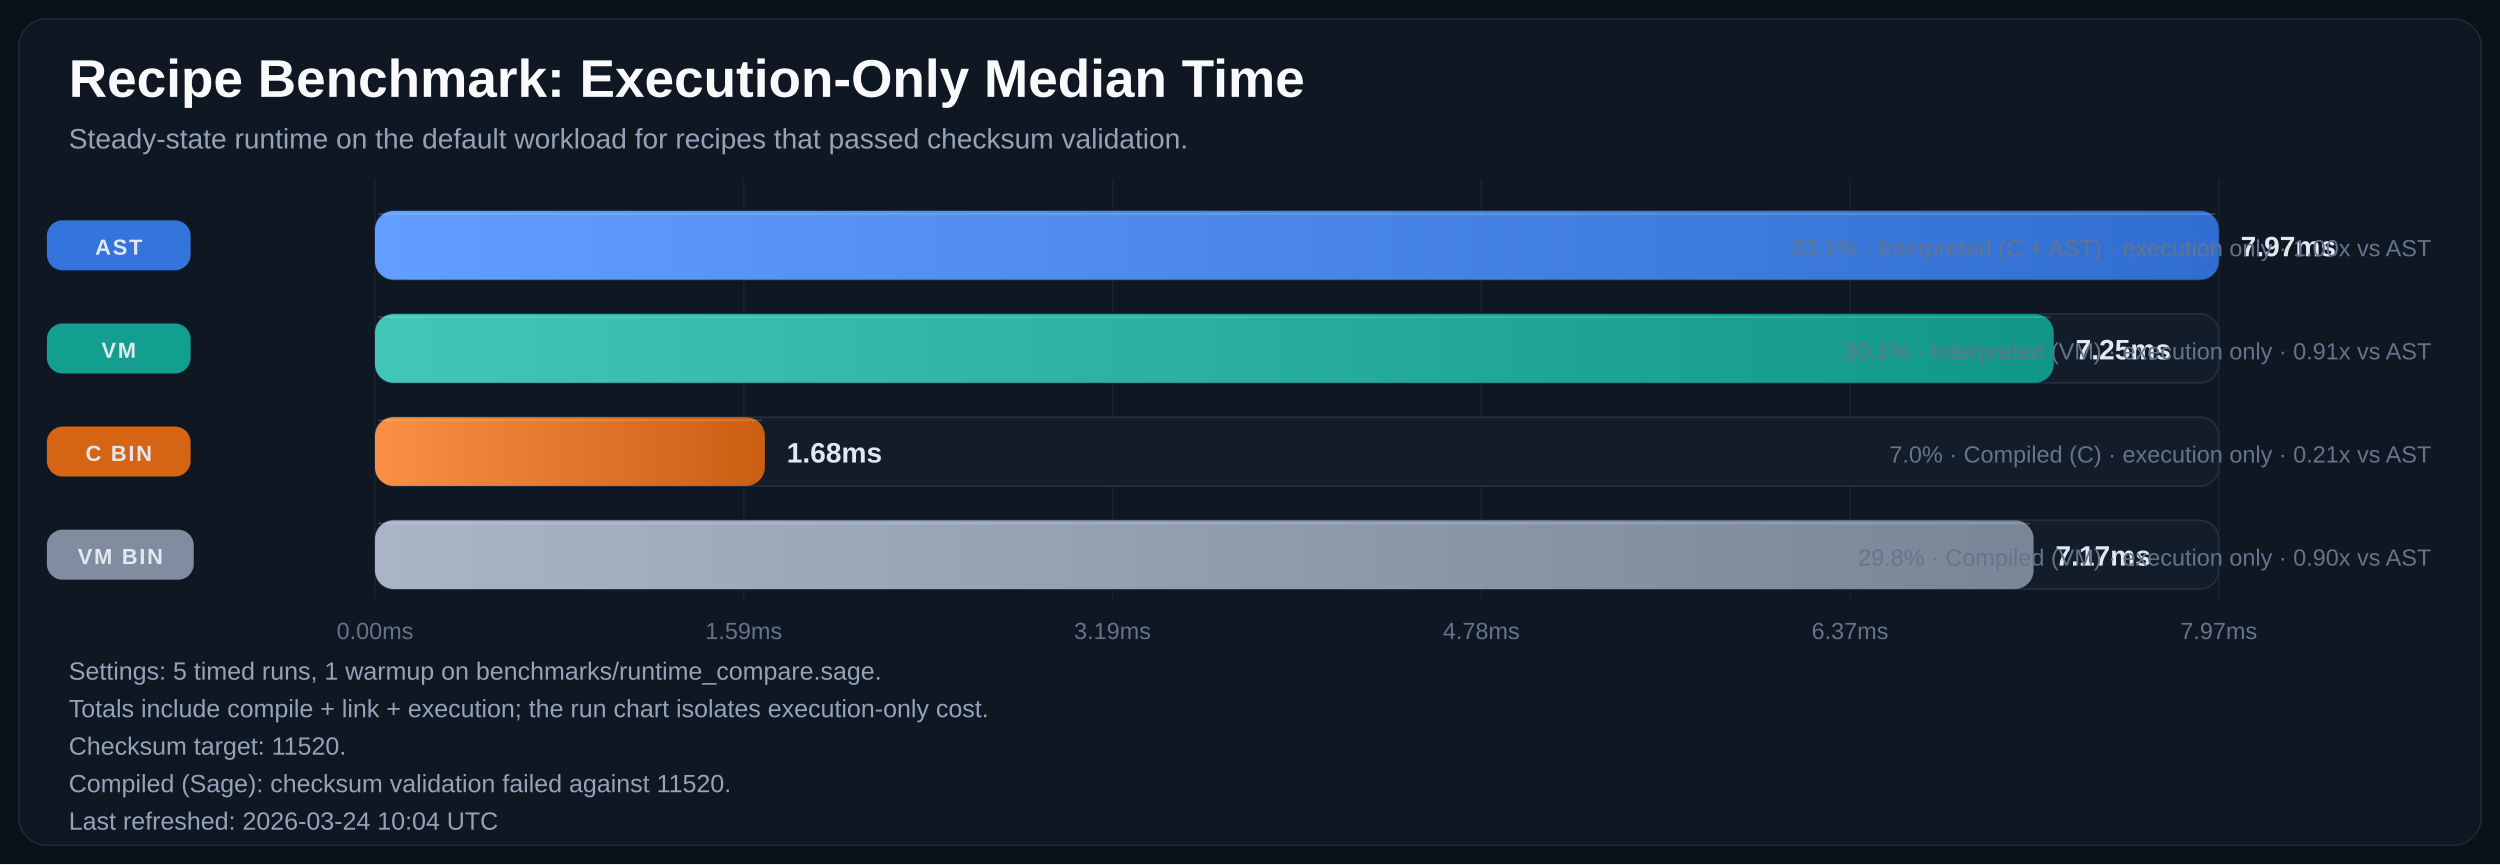
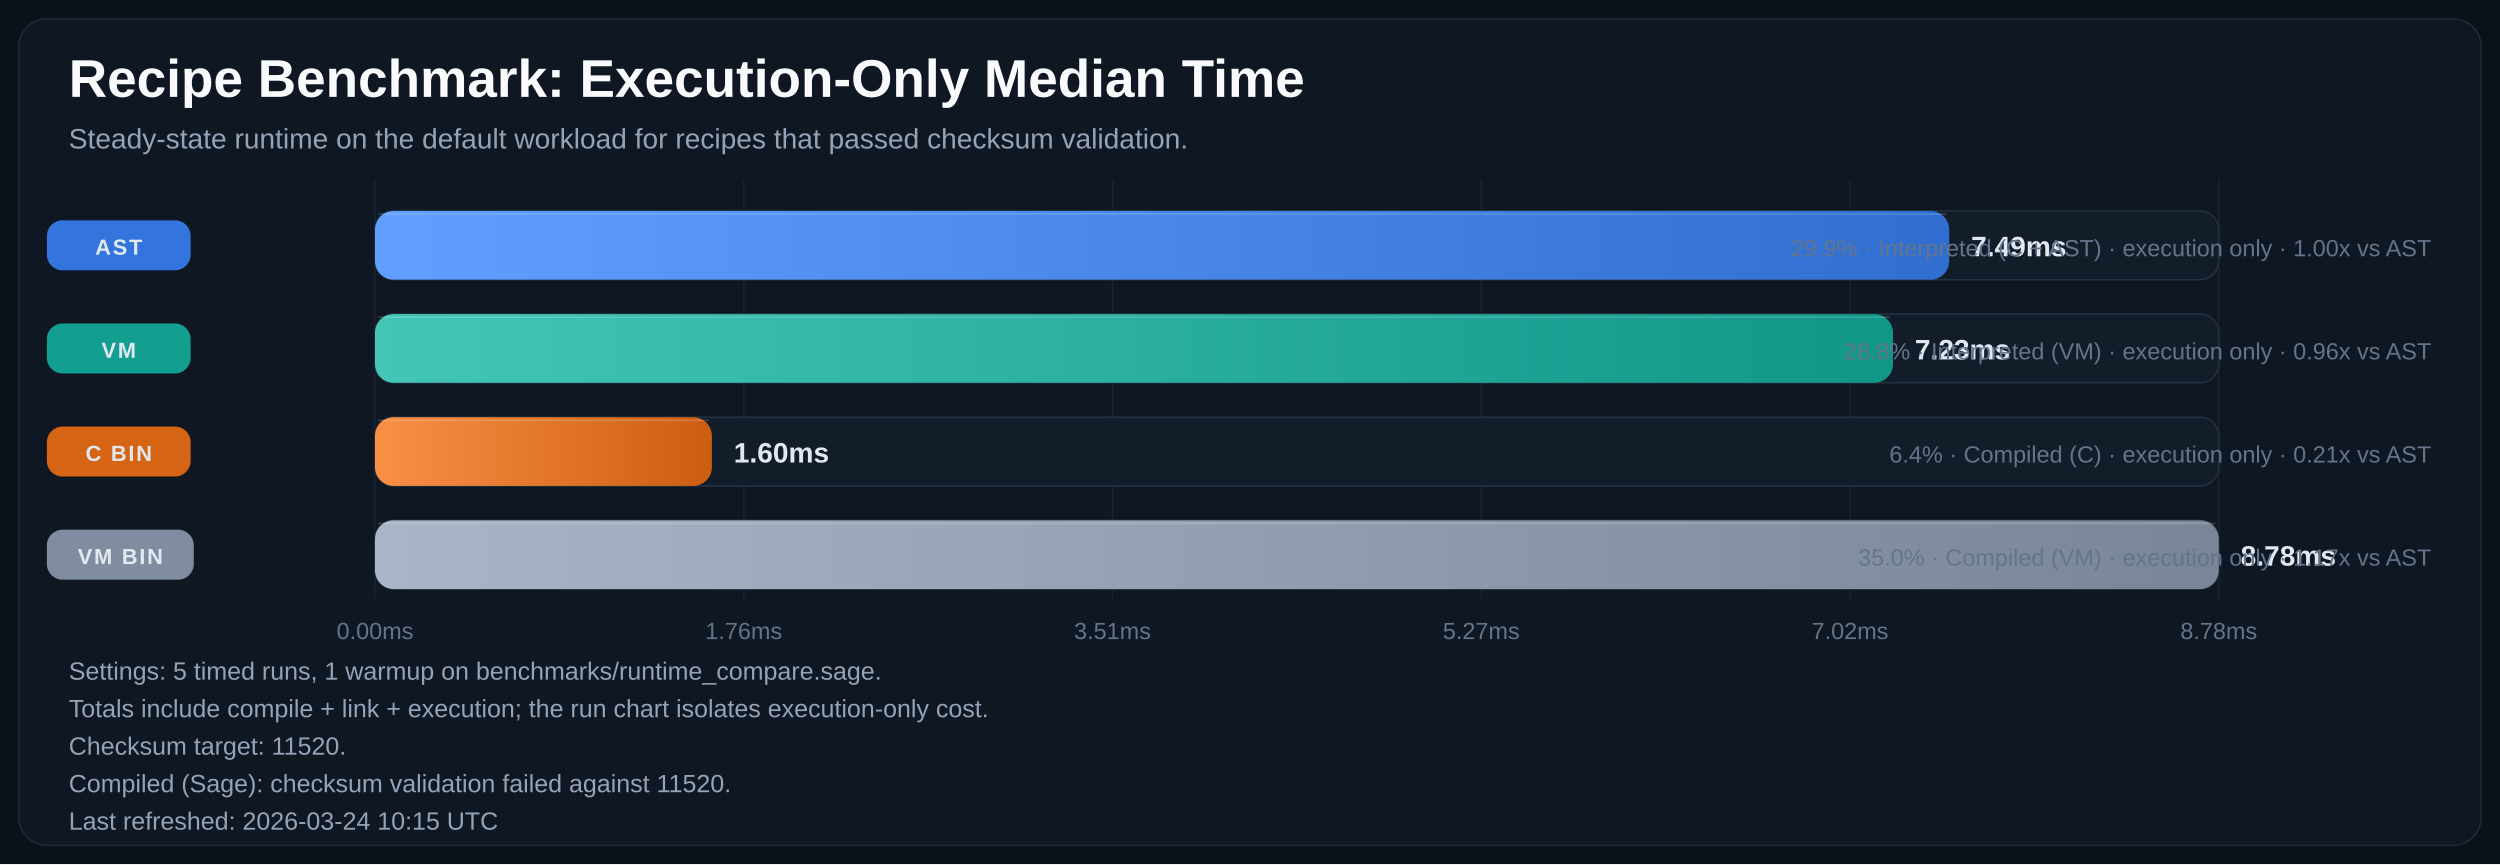
<svg xmlns="http://www.w3.org/2000/svg" width="1600" height="553" viewBox="0 0 1600 553" role="img" aria-labelledby="title desc">
  <defs>
    <linearGradient id="bar-gradient-0" x1="0%" y1="0%" x2="100%" y2="0%">
      <stop offset="0%" stop-color="#619EFF" />
      <stop offset="100%" stop-color="#306ED1" />
    </linearGradient>
    <linearGradient id="bar-gradient-1" x1="0%" y1="0%" x2="100%" y2="0%">
      <stop offset="0%" stop-color="#43C6B8" />
      <stop offset="100%" stop-color="#109788" />
    </linearGradient>
    <linearGradient id="bar-gradient-2" x1="0%" y1="0%" x2="100%" y2="0%">
      <stop offset="0%" stop-color="#FA8F45" />
      <stop offset="100%" stop-color="#CC5E12" />
    </linearGradient>
    <linearGradient id="bar-gradient-3" x1="0%" y1="0%" x2="100%" y2="0%">
      <stop offset="0%" stop-color="#A9B5C6" />
      <stop offset="100%" stop-color="#798697" />
    </linearGradient>
  </defs>
  <rect width="100%" height="100%" fill="#0B1118" />
  <rect x="12" y="12" width="1576" height="529" rx="18" fill="#0F1722" stroke="#1F2937" />
  <text x="44" y="62" fill="#F8FAFC" font-size="34" font-family="Segoe UI, Arial, sans-serif" font-weight="700">Recipe Benchmark: Execution-Only Median Time</text>
  <text x="44" y="95" fill="#94A3B8" font-size="18" font-family="Segoe UI, Arial, sans-serif">Steady-state runtime on the default workload for recipes that passed checksum validation.</text>
  <line x1="240.0" y1="115" x2="240.0" y2="383" stroke="#182231" stroke-width="1" />
  <text x="240.0" y="409" text-anchor="middle" fill="#64748B" font-size="15" font-family="Segoe UI, Arial, sans-serif">0.00ms</text>
  <line x1="476.0" y1="115" x2="476.0" y2="383" stroke="#182231" stroke-width="1" />
-   <text x="476.0" y="409" text-anchor="middle" fill="#64748B" font-size="15" font-family="Segoe UI, Arial, sans-serif">1.59ms</text>
+   <text x="476.0" y="409" text-anchor="middle" fill="#64748B" font-size="15" font-family="Segoe UI, Arial, sans-serif">1.76ms</text>
  <line x1="712.0" y1="115" x2="712.0" y2="383" stroke="#182231" stroke-width="1" />
-   <text x="712.0" y="409" text-anchor="middle" fill="#64748B" font-size="15" font-family="Segoe UI, Arial, sans-serif">3.19ms</text>
+   <text x="712.0" y="409" text-anchor="middle" fill="#64748B" font-size="15" font-family="Segoe UI, Arial, sans-serif">3.51ms</text>
  <line x1="948.0" y1="115" x2="948.0" y2="383" stroke="#182231" stroke-width="1" />
-   <text x="948.0" y="409" text-anchor="middle" fill="#64748B" font-size="15" font-family="Segoe UI, Arial, sans-serif">4.78ms</text>
+   <text x="948.0" y="409" text-anchor="middle" fill="#64748B" font-size="15" font-family="Segoe UI, Arial, sans-serif">5.27ms</text>
  <line x1="1184.0" y1="115" x2="1184.0" y2="383" stroke="#182231" stroke-width="1" />
-   <text x="1184.0" y="409" text-anchor="middle" fill="#64748B" font-size="15" font-family="Segoe UI, Arial, sans-serif">6.37ms</text>
+   <text x="1184.0" y="409" text-anchor="middle" fill="#64748B" font-size="15" font-family="Segoe UI, Arial, sans-serif">7.02ms</text>
  <line x1="1420.0" y1="115" x2="1420.0" y2="383" stroke="#182231" stroke-width="1" />
-   <text x="1420.0" y="409" text-anchor="middle" fill="#64748B" font-size="15" font-family="Segoe UI, Arial, sans-serif">7.97ms</text>
+   <text x="1420.0" y="409" text-anchor="middle" fill="#64748B" font-size="15" font-family="Segoe UI, Arial, sans-serif">8.78ms</text>
  <rect x="30" y="141.0" width="92" height="32" rx="10" fill="#3479E6" opacity="0.95" />
  <text x="76.0" y="163.0" text-anchor="middle" fill="#E2E8F0" font-size="14" font-family="Segoe UI, Arial, sans-serif" font-weight="700" letter-spacing="1.1">AST</text>
  <rect x="240" y="135" width="1180" height="44" rx="12" fill="#131D2A" stroke="#233041" />
-   <rect x="240" y="135" width="1180.0" height="44" rx="12" fill="url(#bar-gradient-0)" />
-   <line x1="242.0" y1="137.0" x2="1418.0" y2="137.0" stroke="#F8FAFC" stroke-opacity="0.18" />
-   <text x="1434.0" y="164.0" fill="#E2E8F0" font-size="18" font-family="Segoe UI, Arial, sans-serif" font-weight="700">7.97ms</text>
-   <text x="1556" y="164.0" text-anchor="end" fill="#64748B" font-size="15" font-family="Segoe UI, Arial, sans-serif">33.1% · Interpreted (C + AST) · execution only · 1.00x vs AST</text>
+   <rect x="240" y="135" width="1007.5" height="44" rx="12" fill="url(#bar-gradient-0)" />
+   <line x1="242.0" y1="137.0" x2="1245.5" y2="137.0" stroke="#F8FAFC" stroke-opacity="0.18" />
+   <text x="1261.5" y="164.0" fill="#E2E8F0" font-size="18" font-family="Segoe UI, Arial, sans-serif" font-weight="700">7.49ms</text>
+   <text x="1556" y="164.0" text-anchor="end" fill="#64748B" font-size="15" font-family="Segoe UI, Arial, sans-serif">29.9% · Interpreted (C + AST) · execution only · 1.00x vs AST</text>
  <rect x="30" y="207.0" width="92" height="32" rx="10" fill="#12A695" opacity="0.95" />
  <text x="76.0" y="229.0" text-anchor="middle" fill="#E2E8F0" font-size="14" font-family="Segoe UI, Arial, sans-serif" font-weight="700" letter-spacing="1.1">VM</text>
  <rect x="240" y="201" width="1180" height="44" rx="12" fill="#131D2A" stroke="#233041" />
-   <rect x="240" y="201" width="1074.4" height="44" rx="12" fill="url(#bar-gradient-1)" />
-   <line x1="242.0" y1="203.0" x2="1312.4" y2="203.0" stroke="#F8FAFC" stroke-opacity="0.18" />
-   <text x="1328.4" y="230.0" fill="#E2E8F0" font-size="18" font-family="Segoe UI, Arial, sans-serif" font-weight="700">7.25ms</text>
-   <text x="1556" y="230.0" text-anchor="end" fill="#64748B" font-size="15" font-family="Segoe UI, Arial, sans-serif">30.1% · Interpreted (VM) · execution only · 0.91x vs AST</text>
+   <rect x="240" y="201" width="971.5" height="44" rx="12" fill="url(#bar-gradient-1)" />
+   <line x1="242.0" y1="203.0" x2="1209.5" y2="203.0" stroke="#F8FAFC" stroke-opacity="0.18" />
+   <text x="1225.5" y="230.0" fill="#E2E8F0" font-size="18" font-family="Segoe UI, Arial, sans-serif" font-weight="700">7.23ms</text>
+   <text x="1556" y="230.0" text-anchor="end" fill="#64748B" font-size="15" font-family="Segoe UI, Arial, sans-serif">28.8% · Interpreted (VM) · execution only · 0.96x vs AST</text>
  <rect x="30" y="273.0" width="92" height="32" rx="10" fill="#E06814" opacity="0.95" />
  <text x="76.0" y="295.0" text-anchor="middle" fill="#E2E8F0" font-size="14" font-family="Segoe UI, Arial, sans-serif" font-weight="700" letter-spacing="1.1">C BIN</text>
  <rect x="240" y="267" width="1180" height="44" rx="12" fill="#131D2A" stroke="#233041" />
-   <rect x="240" y="267" width="249.5" height="44" rx="12" fill="url(#bar-gradient-2)" />
-   <line x1="242.0" y1="269.0" x2="487.5" y2="269.0" stroke="#F8FAFC" stroke-opacity="0.18" />
-   <text x="503.5" y="296.0" fill="#E2E8F0" font-size="18" font-family="Segoe UI, Arial, sans-serif" font-weight="700">1.68ms</text>
-   <text x="1556" y="296.0" text-anchor="end" fill="#64748B" font-size="15" font-family="Segoe UI, Arial, sans-serif">7.0% · Compiled (C) · execution only · 0.21x vs AST</text>
+   <rect x="240" y="267" width="215.6" height="44" rx="12" fill="url(#bar-gradient-2)" />
+   <line x1="242.0" y1="269.0" x2="453.6" y2="269.0" stroke="#F8FAFC" stroke-opacity="0.18" />
+   <text x="469.6" y="296.0" fill="#E2E8F0" font-size="18" font-family="Segoe UI, Arial, sans-serif" font-weight="700">1.60ms</text>
+   <text x="1556" y="296.0" text-anchor="end" fill="#64748B" font-size="15" font-family="Segoe UI, Arial, sans-serif">6.4% · Compiled (C) · execution only · 0.21x vs AST</text>
  <rect x="30" y="339.0" width="94" height="32" rx="10" fill="#8593A6" opacity="0.95" />
  <text x="77.0" y="361.0" text-anchor="middle" fill="#E2E8F0" font-size="14" font-family="Segoe UI, Arial, sans-serif" font-weight="700" letter-spacing="1.1">VM BIN</text>
  <rect x="240" y="333" width="1180" height="44" rx="12" fill="#131D2A" stroke="#233041" />
-   <rect x="240" y="333" width="1061.5" height="44" rx="12" fill="url(#bar-gradient-3)" />
-   <line x1="242.0" y1="335.0" x2="1299.5" y2="335.0" stroke="#F8FAFC" stroke-opacity="0.18" />
-   <text x="1315.5" y="362.0" fill="#E2E8F0" font-size="18" font-family="Segoe UI, Arial, sans-serif" font-weight="700">7.17ms</text>
-   <text x="1556" y="362.0" text-anchor="end" fill="#64748B" font-size="15" font-family="Segoe UI, Arial, sans-serif">29.8% · Compiled (VM) · execution only · 0.90x vs AST</text>
+   <rect x="240" y="333" width="1180.0" height="44" rx="12" fill="url(#bar-gradient-3)" />
+   <line x1="242.0" y1="335.0" x2="1418.0" y2="335.0" stroke="#F8FAFC" stroke-opacity="0.18" />
+   <text x="1434.0" y="362.0" fill="#E2E8F0" font-size="18" font-family="Segoe UI, Arial, sans-serif" font-weight="700">8.78ms</text>
+   <text x="1556" y="362.0" text-anchor="end" fill="#64748B" font-size="15" font-family="Segoe UI, Arial, sans-serif">35.0% · Compiled (VM) · execution only · 1.17x vs AST</text>
  <text x="44" y="435" fill="#94A3B8" font-size="16" font-family="Segoe UI, Arial, sans-serif">Settings: 5 timed runs, 1 warmup on benchmarks/runtime_compare.sage.</text>
  <text x="44" y="459" fill="#94A3B8" font-size="16" font-family="Segoe UI, Arial, sans-serif">Totals include compile + link + execution; the run chart isolates execution-only cost.</text>
  <text x="44" y="483" fill="#94A3B8" font-size="16" font-family="Segoe UI, Arial, sans-serif">Checksum target: 11520.</text>
  <text x="44" y="507" fill="#94A3B8" font-size="16" font-family="Segoe UI, Arial, sans-serif">Compiled (Sage): checksum validation failed against 11520.</text>
-   <text x="44" y="531" fill="#94A3B8" font-size="16" font-family="Segoe UI, Arial, sans-serif">Last refreshed: 2026-03-24 10:04 UTC</text>
+   <text x="44" y="531" fill="#94A3B8" font-size="16" font-family="Segoe UI, Arial, sans-serif">Last refreshed: 2026-03-24 10:15 UTC</text>
</svg>
